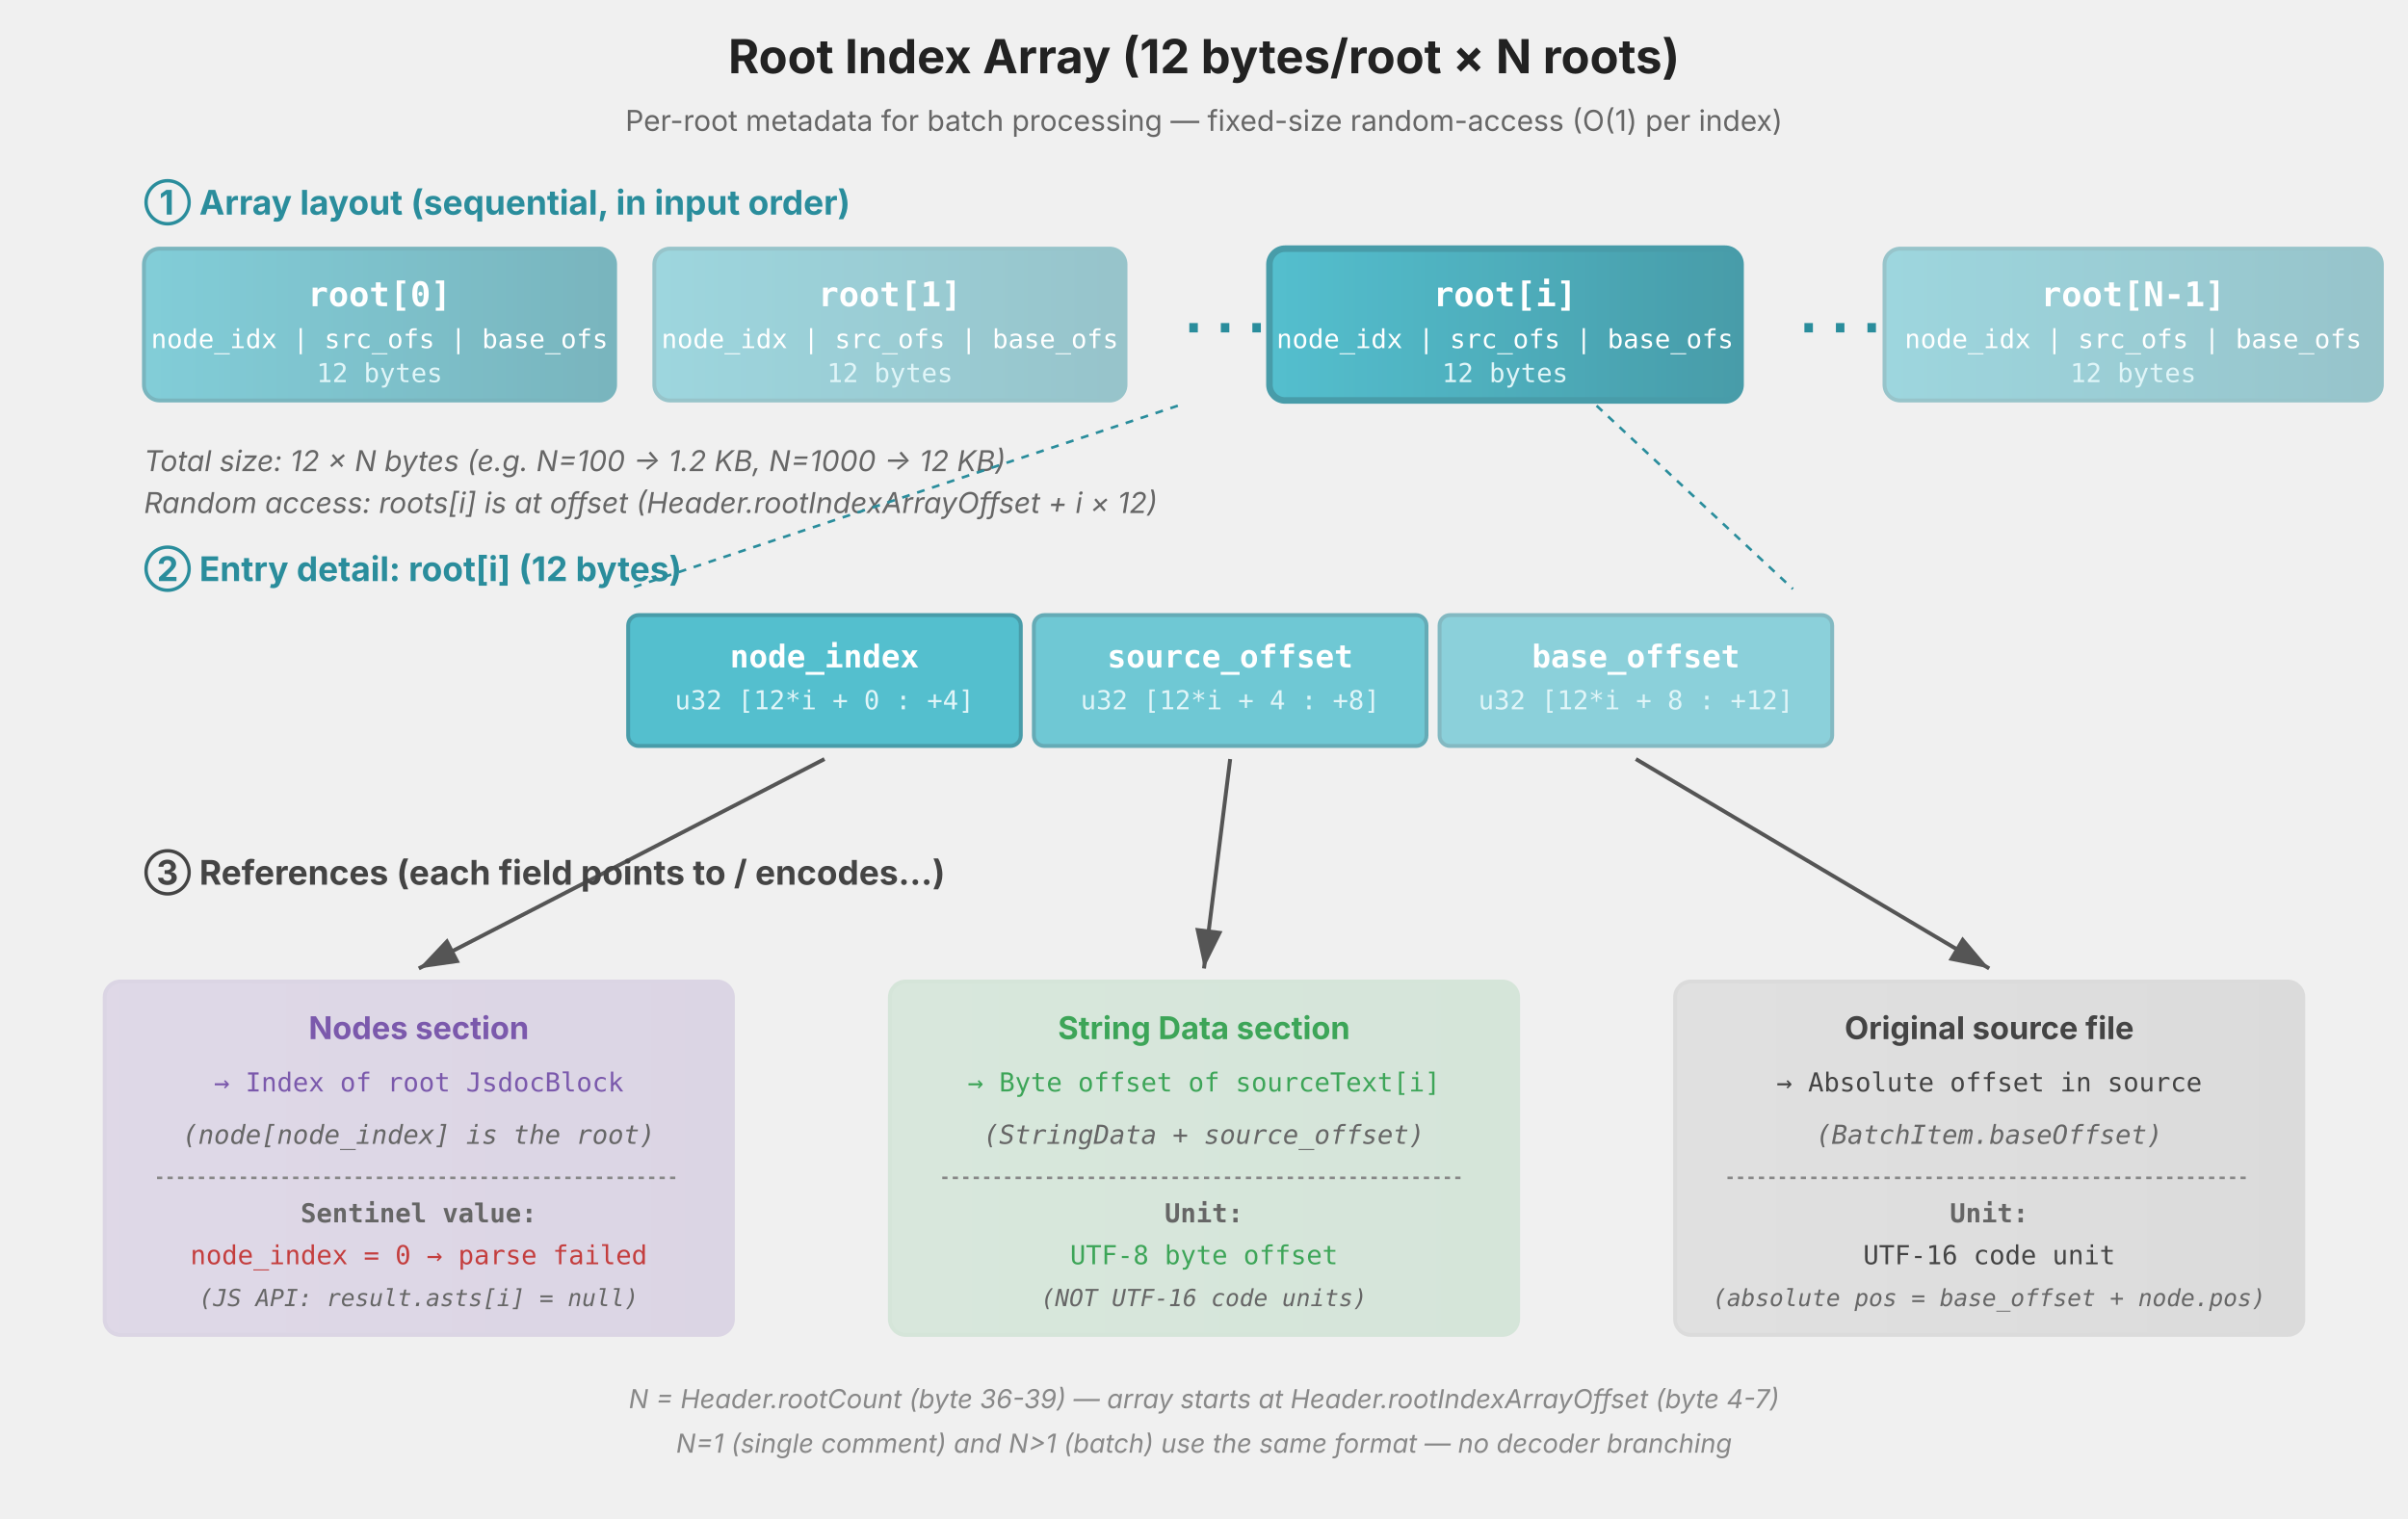
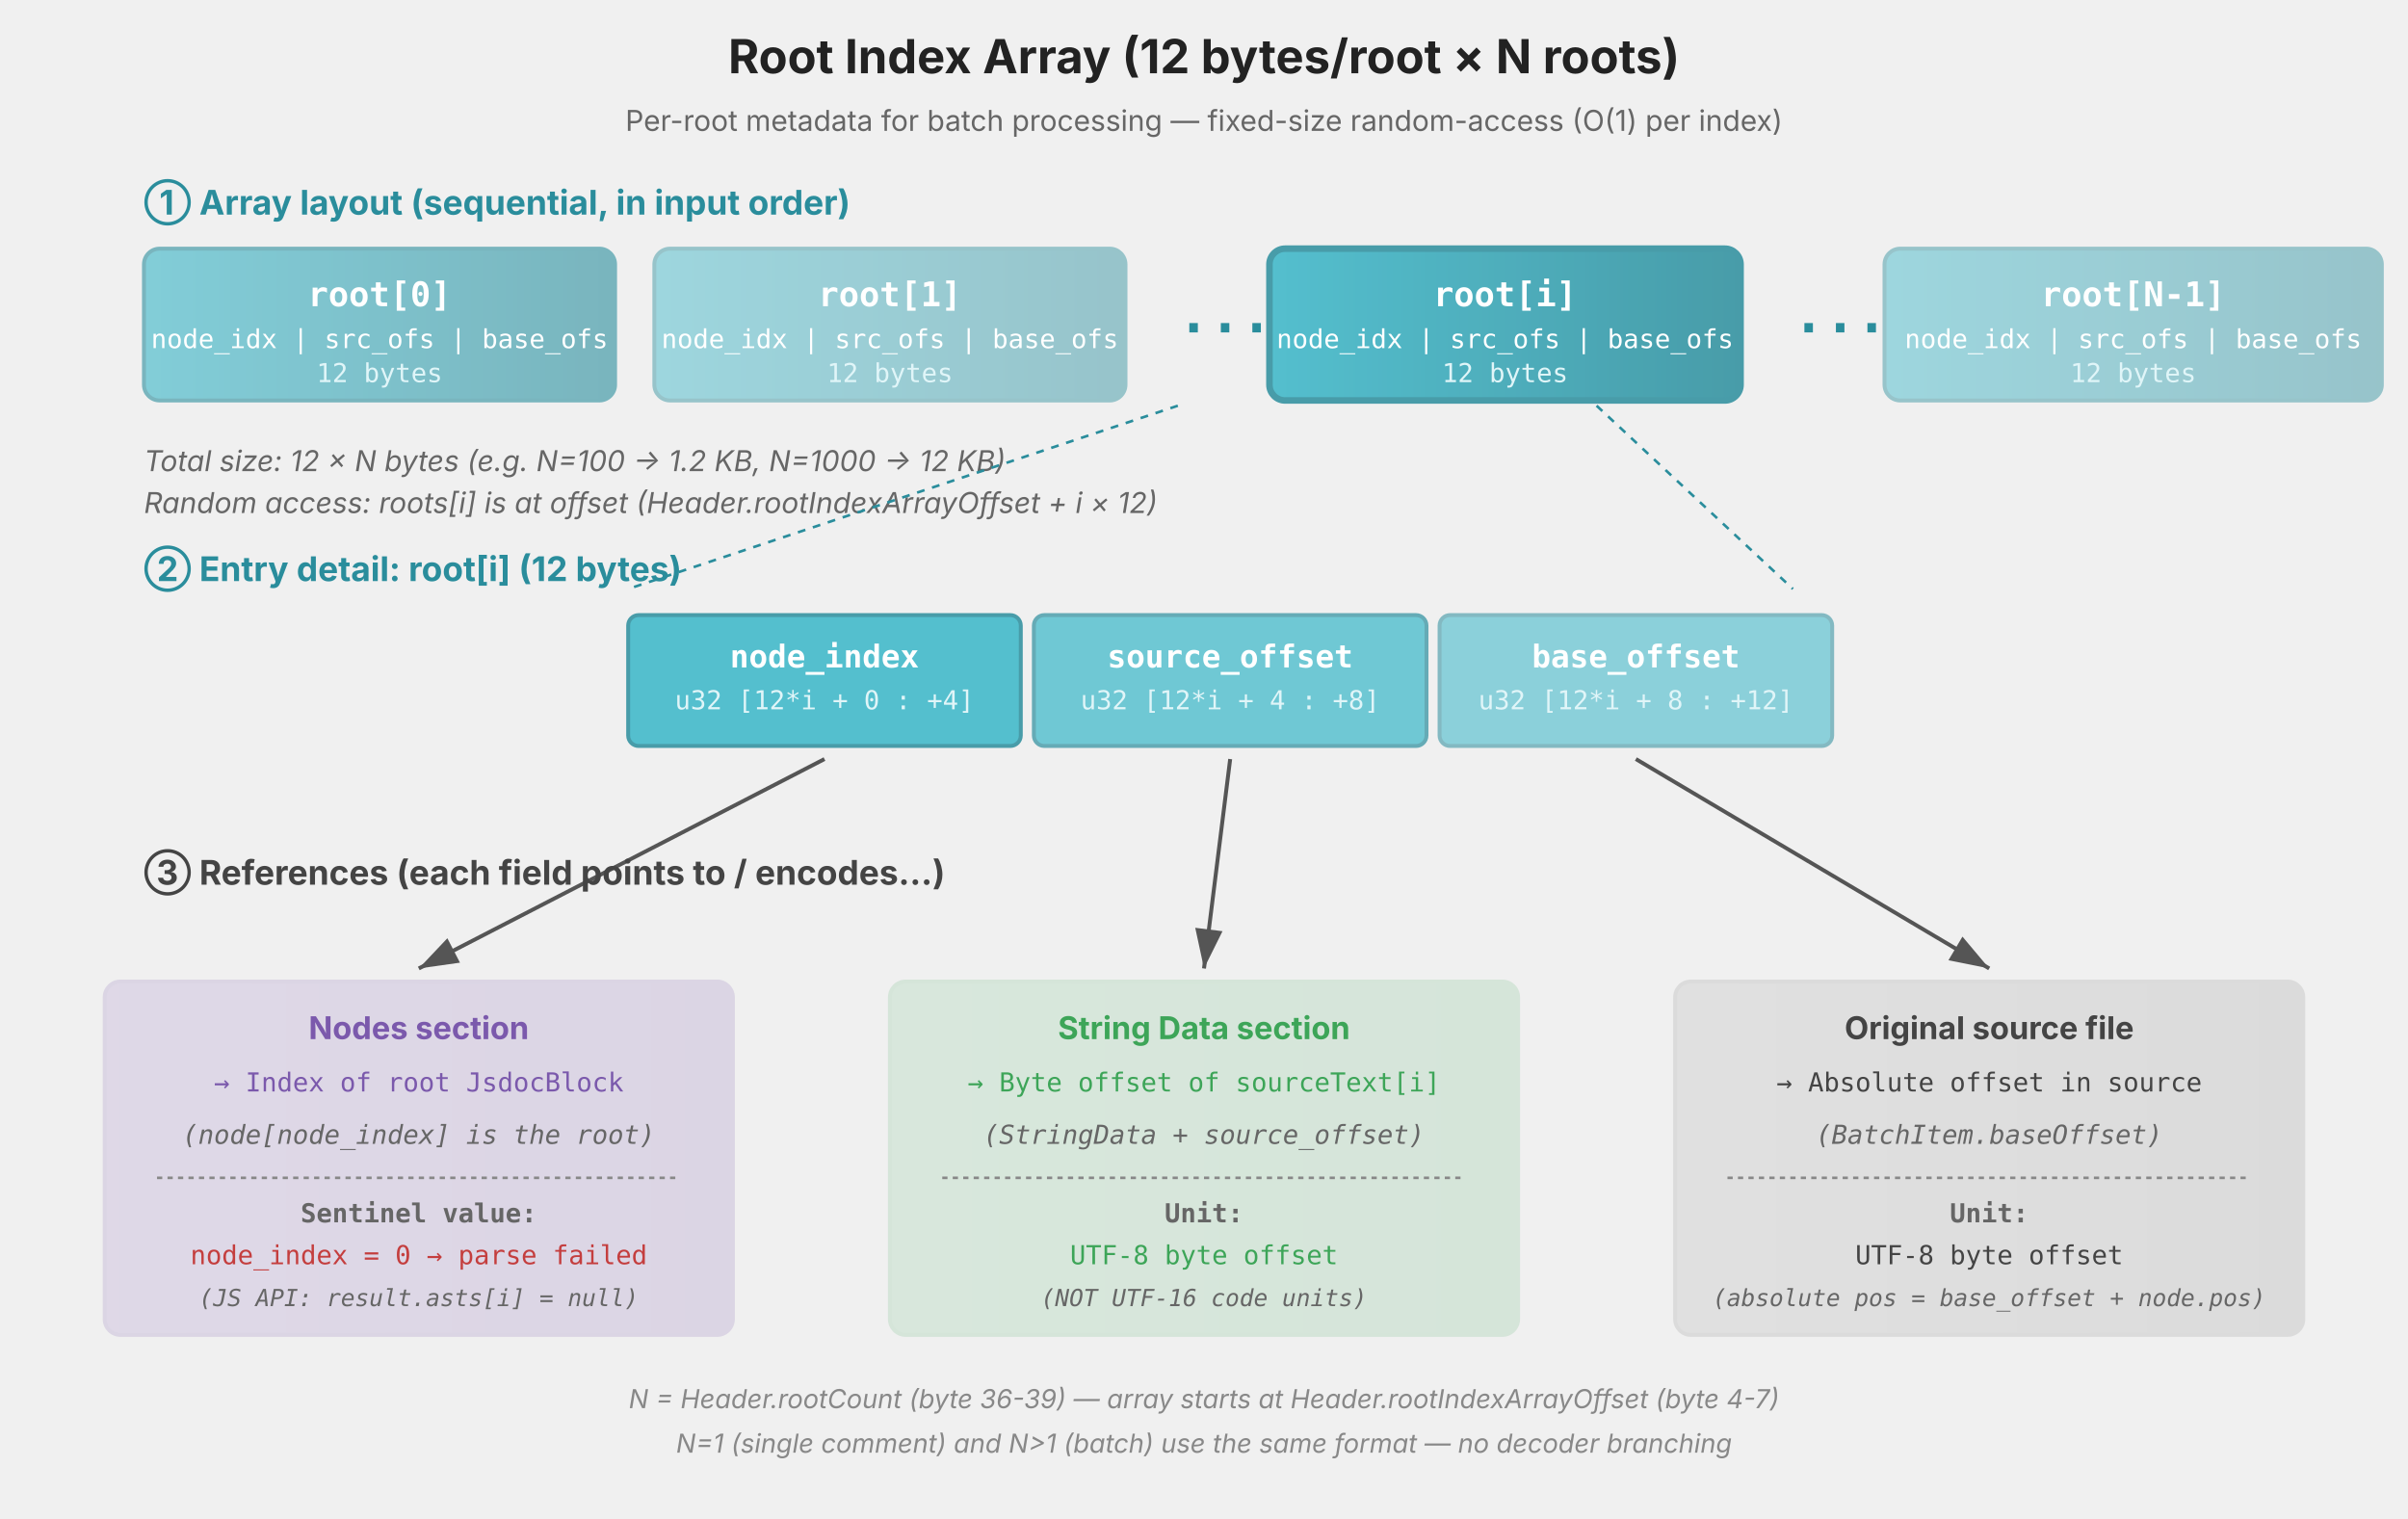
<svg xmlns="http://www.w3.org/2000/svg" viewBox="0 0 920 580" font-family="monospace" font-size="13">
  <defs>
    <linearGradient id="rid" x1="0" y1="0" x2="1" y2="0">
      <stop offset="0%" stop-color="#38b6c8" />
      <stop offset="100%" stop-color="#2a8d9c" />
    </linearGradient>
    <linearGradient id="nd" x1="0" y1="0" x2="1" y2="0">
      <stop offset="0%" stop-color="#8e6cbf" />
      <stop offset="100%" stop-color="#7b59ac" />
    </linearGradient>
    <linearGradient id="str" x1="0" y1="0" x2="1" y2="0">
      <stop offset="0%" stop-color="#50b86c" />
      <stop offset="100%" stop-color="#3da558" />
    </linearGradient>
    <linearGradient id="src" x1="0" y1="0" x2="1" y2="0">
      <stop offset="0%" stop-color="#888" />
      <stop offset="100%" stop-color="#666" />
    </linearGradient>
    <marker id="ar" viewBox="0 0 10 7" refX="10" refY="3.5" markerWidth="10" markerHeight="7" orient="auto">
      <path d="M0,0 L10,3.5 L0,7 Z" fill="#555" />
    </marker>
  </defs>
  <text x="460" y="28" text-anchor="middle" font-size="18" font-weight="bold" fill="#222" font-family="-apple-system, system-ui, sans-serif">Root Index Array (12 bytes/root × N roots)</text>
  <text x="460" y="50" text-anchor="middle" font-size="11" fill="#666" font-family="-apple-system, system-ui, sans-serif">Per-root metadata for batch processing — fixed-size random-access (O(1) per index)</text>
  <text x="55" y="82" font-size="13" font-weight="bold" fill="#2a8d9c" font-family="-apple-system, system-ui, sans-serif">① Array layout (sequential, in input order)</text>
  <g transform="translate(55, 95)">
    <rect width="180" height="58" rx="6" fill="url(#rid)" opacity="0.6" stroke="#2a8d9c" stroke-width="1.5" />
    <text x="90" y="22" text-anchor="middle" fill="#fff" font-size="13" font-weight="bold">root[0]</text>
    <text x="90" y="38" text-anchor="middle" fill="#fff" font-size="10">node_idx | src_ofs | base_ofs</text>
    <text x="90" y="51" text-anchor="middle" fill="#e0f5f8" font-size="10">12 bytes</text>
    <rect x="195" width="180" height="58" rx="6" fill="url(#rid)" opacity="0.45" stroke="#2a8d9c" stroke-width="1.5" />
    <text x="285" y="22" text-anchor="middle" fill="#fff" font-size="13" font-weight="bold">root[1]</text>
    <text x="285" y="38" text-anchor="middle" fill="#fff" font-size="10">node_idx | src_ofs | base_ofs</text>
    <text x="285" y="51" text-anchor="middle" fill="#e0f5f8" font-size="10">12 bytes</text>
    <text x="395" y="32" fill="#2a8d9c" font-size="20" font-weight="bold">...</text>
    <rect x="430" width="180" height="58" rx="6" fill="url(#rid)" opacity="0.85" stroke="#2a8d9c" stroke-width="2.5" />
    <text x="520" y="22" text-anchor="middle" fill="#fff" font-size="13" font-weight="bold">root[i]</text>
    <text x="520" y="38" text-anchor="middle" fill="#fff" font-size="10">node_idx | src_ofs | base_ofs</text>
    <text x="520" y="51" text-anchor="middle" fill="#e0f5f8" font-size="10">12 bytes</text>
    <text x="630" y="32" fill="#2a8d9c" font-size="20" font-weight="bold">...</text>
    <rect x="665" width="190" height="58" rx="6" fill="url(#rid)" opacity="0.45" stroke="#2a8d9c" stroke-width="1.5" />
    <text x="760" y="22" text-anchor="middle" fill="#fff" font-size="13" font-weight="bold">root[N-1]</text>
    <text x="760" y="38" text-anchor="middle" fill="#fff" font-size="10">node_idx | src_ofs | base_ofs</text>
    <text x="760" y="51" text-anchor="middle" fill="#e0f5f8" font-size="10">12 bytes</text>
  </g>
  <text x="55" y="180" font-size="11" fill="#666" font-family="-apple-system, system-ui, sans-serif" font-style="italic">Total size: 12 × N bytes (e.g. N=100 → 1.2 KB, N=1000 → 12 KB)</text>
  <text x="55" y="196" font-size="11" fill="#666" font-family="-apple-system, system-ui, sans-serif" font-style="italic">Random access: roots[i] is at offset (Header.rootIndexArrayOffset + i × 12)</text>
  <line x1="450" y1="155" x2="240" y2="225" stroke="#2a8d9c" stroke-width="1" stroke-dasharray="3,3" />
  <line x1="610" y1="155" x2="685" y2="225" stroke="#2a8d9c" stroke-width="1" stroke-dasharray="3,3" />
  <text x="55" y="222" font-size="13" font-weight="bold" fill="#2a8d9c" font-family="-apple-system, system-ui, sans-serif">② Entry detail: root[i] (12 bytes)</text>
  <g transform="translate(240, 235)">
    <rect width="150" height="50" rx="4" fill="#38b6c8" opacity="0.85" stroke="#2a8d9c" stroke-width="1.5" />
    <text x="75" y="20" text-anchor="middle" fill="#fff" font-size="12" font-weight="bold">node_index</text>
    <text x="75" y="36" text-anchor="middle" fill="#e0f5f8" font-size="10">u32 [12*i + 0 : +4]</text>
    <rect x="155" width="150" height="50" rx="4" fill="#38b6c8" opacity="0.7" stroke="#2a8d9c" stroke-width="1.5" />
    <text x="230" y="20" text-anchor="middle" fill="#fff" font-size="12" font-weight="bold">source_offset</text>
    <text x="230" y="36" text-anchor="middle" fill="#e0f5f8" font-size="10">u32 [12*i + 4 : +8]</text>
    <rect x="310" width="150" height="50" rx="4" fill="#38b6c8" opacity="0.55" stroke="#2a8d9c" stroke-width="1.5" />
    <text x="385" y="20" text-anchor="middle" fill="#fff" font-size="12" font-weight="bold">base_offset</text>
    <text x="385" y="36" text-anchor="middle" fill="#e0f5f8" font-size="10">u32 [12*i + 8 : +12]</text>
  </g>
  <line x1="315" y1="290" x2="160" y2="370" stroke="#555" stroke-width="1.5" marker-end="url(#ar)" />
  <line x1="470" y1="290" x2="460" y2="370" stroke="#555" stroke-width="1.5" marker-end="url(#ar)" />
  <line x1="625" y1="290" x2="760" y2="370" stroke="#555" stroke-width="1.5" marker-end="url(#ar)" />
  <text x="55" y="338" font-size="13" font-weight="bold" fill="#444" font-family="-apple-system, system-ui, sans-serif">③ References (each field points to / encodes…)</text>
  <g transform="translate(40, 375)">
    <rect width="240" height="135" rx="6" fill="url(#nd)" opacity="0.18" stroke="#7b59ac" stroke-width="1.5" />
    <text x="120" y="22" text-anchor="middle" font-size="12" font-weight="bold" fill="#7b59ac" font-family="-apple-system, system-ui, sans-serif">Nodes section</text>
    <text x="120" y="42" text-anchor="middle" font-size="10" fill="#7b59ac">→ Index of root JsdocBlock</text>
    <text x="120" y="62" text-anchor="middle" font-size="10" fill="#666" font-style="italic">(node[node_index] is the root)</text>
    <line x1="20" y1="75" x2="220" y2="75" stroke="#888" stroke-dasharray="2,2" />
    <text x="120" y="92" text-anchor="middle" font-size="10" fill="#666" font-weight="bold">Sentinel value:</text>
    <text x="120" y="108" text-anchor="middle" font-size="10" fill="#c43e3e">node_index = 0 → parse failed</text>
    <text x="120" y="124" text-anchor="middle" font-size="9" fill="#666" font-style="italic">(JS API: result.asts[i] = null)</text>
  </g>
  <g transform="translate(340, 375)">
    <rect width="240" height="135" rx="6" fill="url(#str)" opacity="0.15" stroke="#3da558" stroke-width="1.5" />
    <text x="120" y="22" text-anchor="middle" font-size="12" font-weight="bold" fill="#3da558" font-family="-apple-system, system-ui, sans-serif">String Data section</text>
    <text x="120" y="42" text-anchor="middle" font-size="10" fill="#3da558">→ Byte offset of sourceText[i]</text>
    <text x="120" y="62" text-anchor="middle" font-size="10" fill="#666" font-style="italic">(StringData + source_offset)</text>
    <line x1="20" y1="75" x2="220" y2="75" stroke="#888" stroke-dasharray="2,2" />
    <text x="120" y="92" text-anchor="middle" font-size="10" fill="#666" font-weight="bold">Unit:</text>
    <text x="120" y="108" text-anchor="middle" font-size="10" fill="#3da558">UTF-8 byte offset</text>
    <text x="120" y="124" text-anchor="middle" font-size="9" fill="#666" font-style="italic">(NOT UTF-16 code units)</text>
  </g>
  <g transform="translate(640, 375)">
    <rect width="240" height="135" rx="6" fill="url(#src)" opacity="0.15" stroke="#666" stroke-width="1.5" />
    <text x="120" y="22" text-anchor="middle" font-size="12" font-weight="bold" fill="#444" font-family="-apple-system, system-ui, sans-serif">Original source file</text>
    <text x="120" y="42" text-anchor="middle" font-size="10" fill="#444">→ Absolute offset in source</text>
    <text x="120" y="62" text-anchor="middle" font-size="10" fill="#666" font-style="italic">(BatchItem.baseOffset)</text>
    <line x1="20" y1="75" x2="220" y2="75" stroke="#888" stroke-dasharray="2,2" />
    <text x="120" y="92" text-anchor="middle" font-size="10" fill="#666" font-weight="bold">Unit:</text>
-     <text x="120" y="108" text-anchor="middle" font-size="10" fill="#444">UTF-16 code unit</text>
+     <text x="120" y="108" text-anchor="middle" font-size="10" fill="#444">UTF-8 byte offset</text>
    <text x="120" y="124" text-anchor="middle" font-size="9" fill="#666" font-style="italic">(absolute pos = base_offset + node.pos)</text>
  </g>
  <text x="460" y="538" text-anchor="middle" font-size="10" fill="#888" font-family="-apple-system, system-ui, sans-serif" font-style="italic">N = Header.rootCount (byte 36-39) — array starts at Header.rootIndexArrayOffset (byte 4-7)</text>
  <text x="460" y="555" text-anchor="middle" font-size="10" fill="#888" font-family="-apple-system, system-ui, sans-serif" font-style="italic">N=1 (single comment) and N&gt;1 (batch) use the same format — no decoder branching</text>
</svg>
